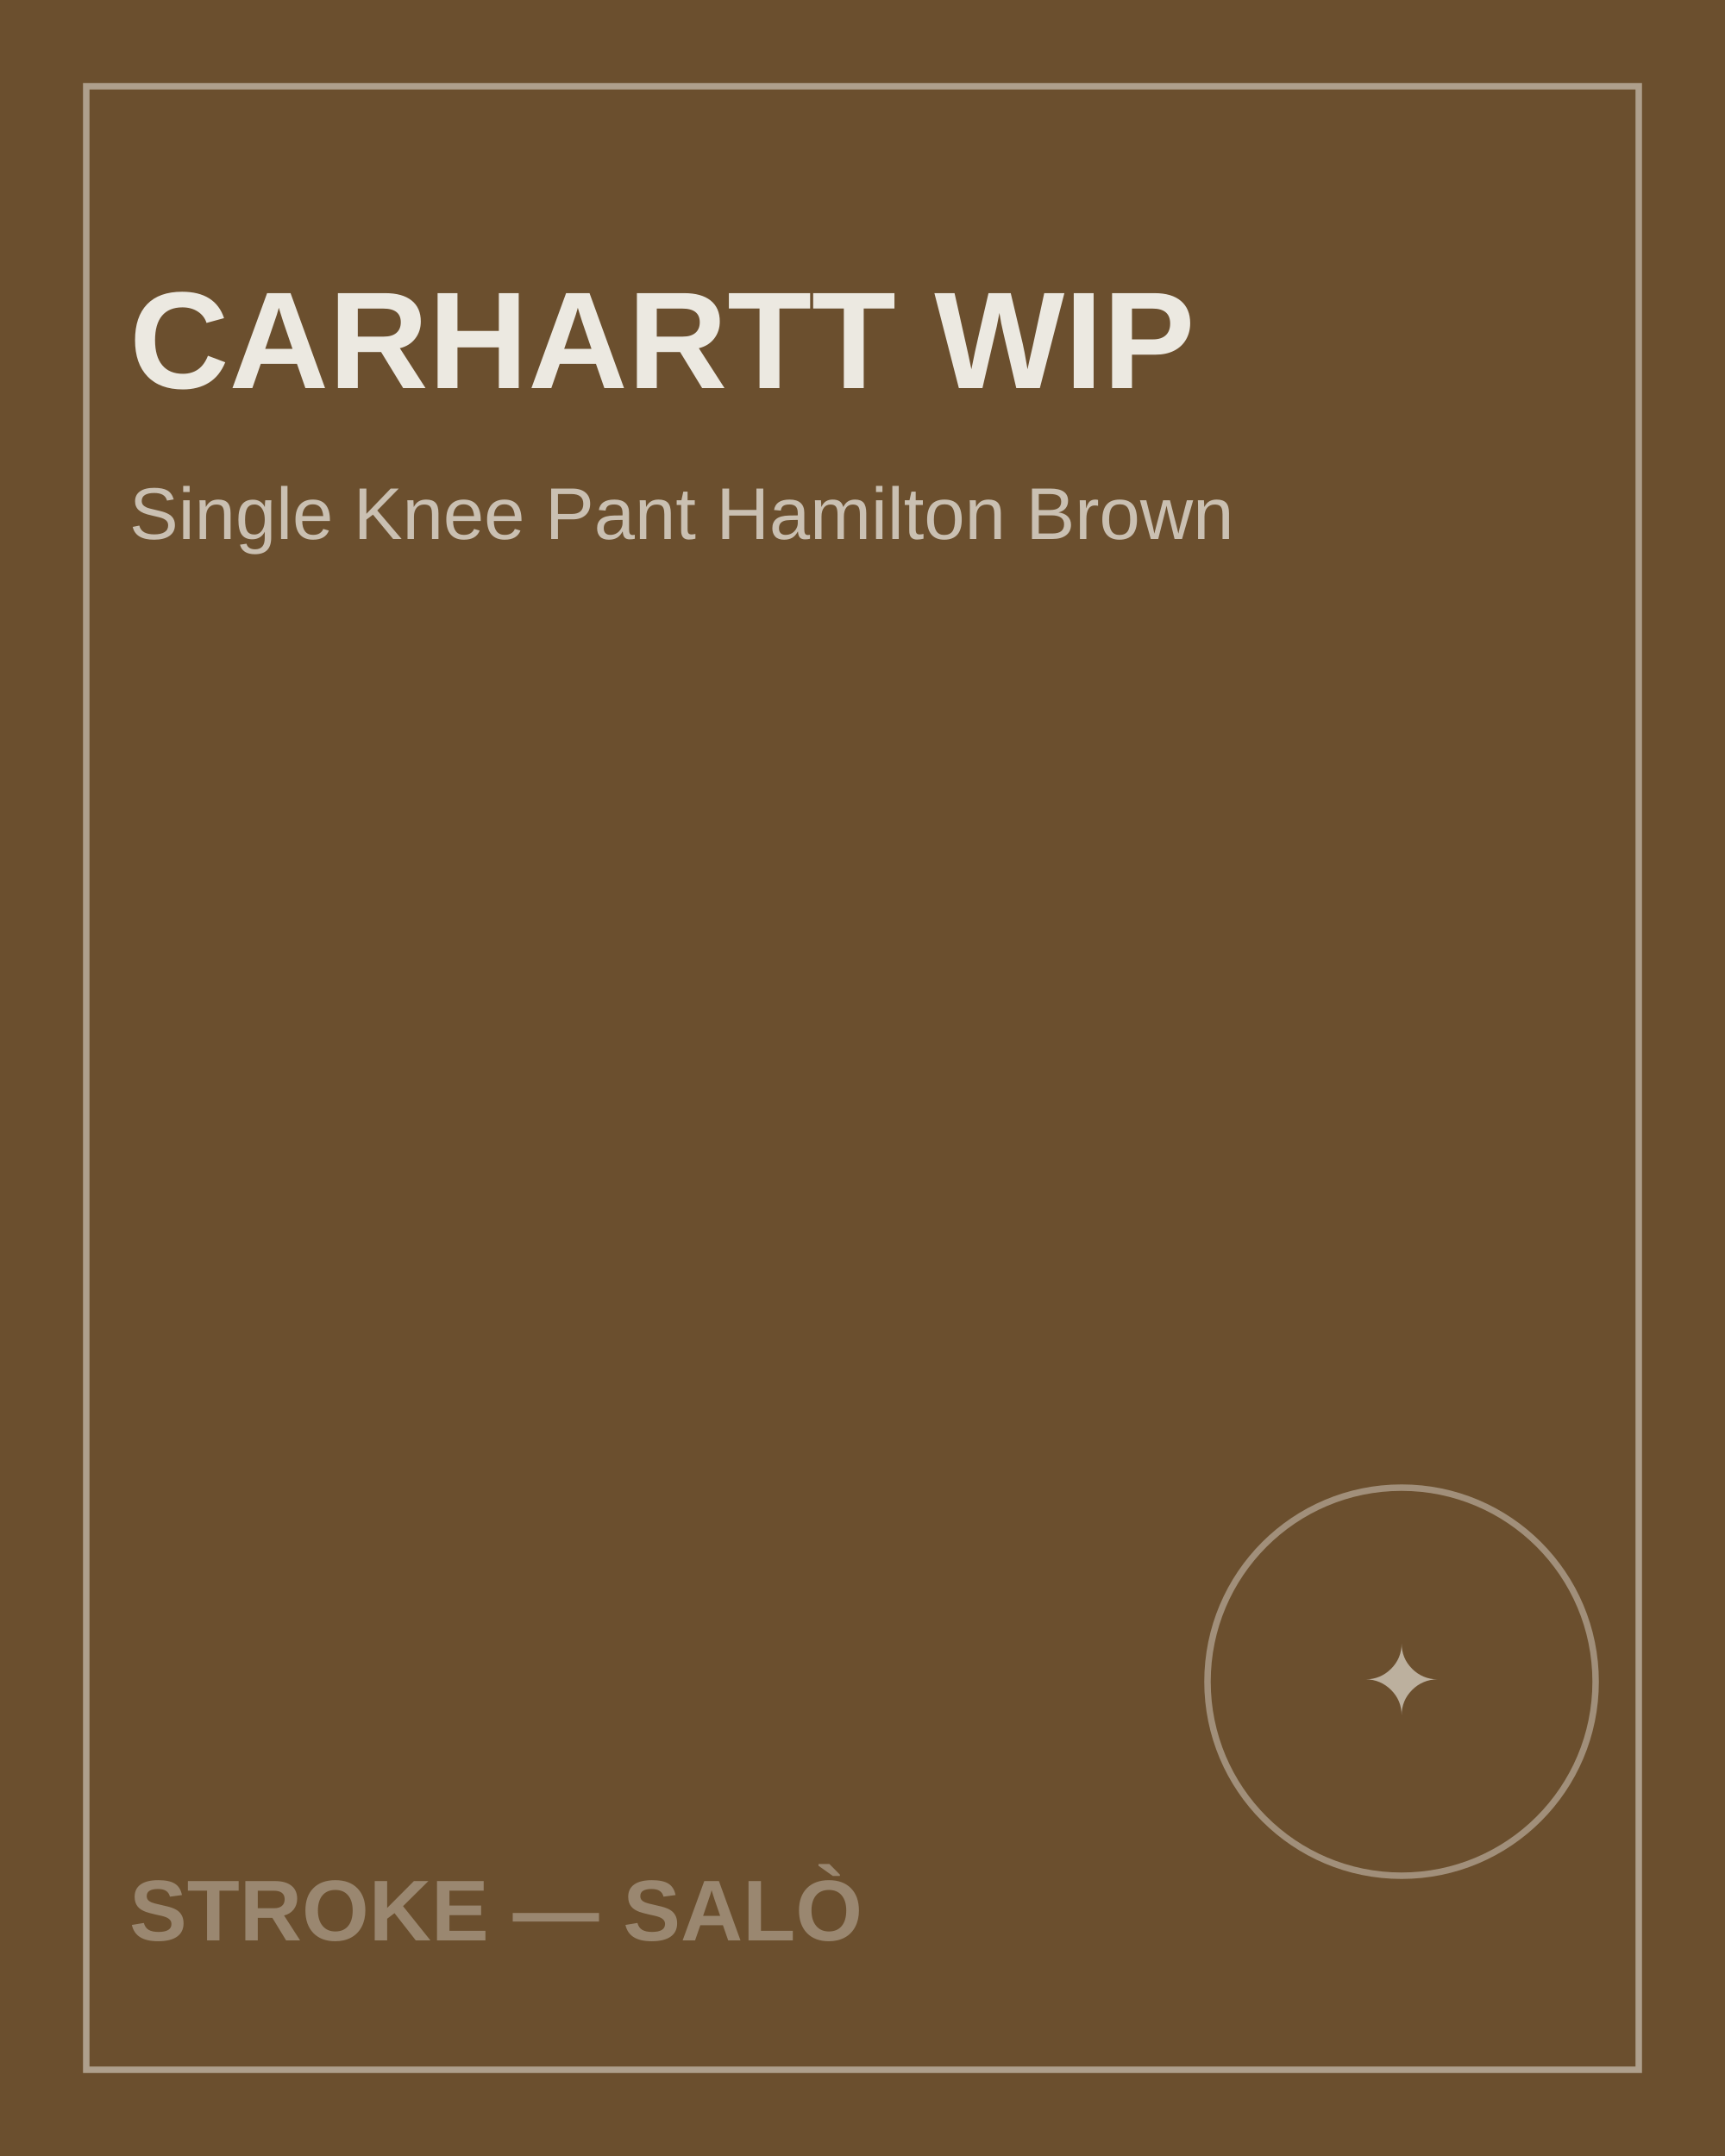
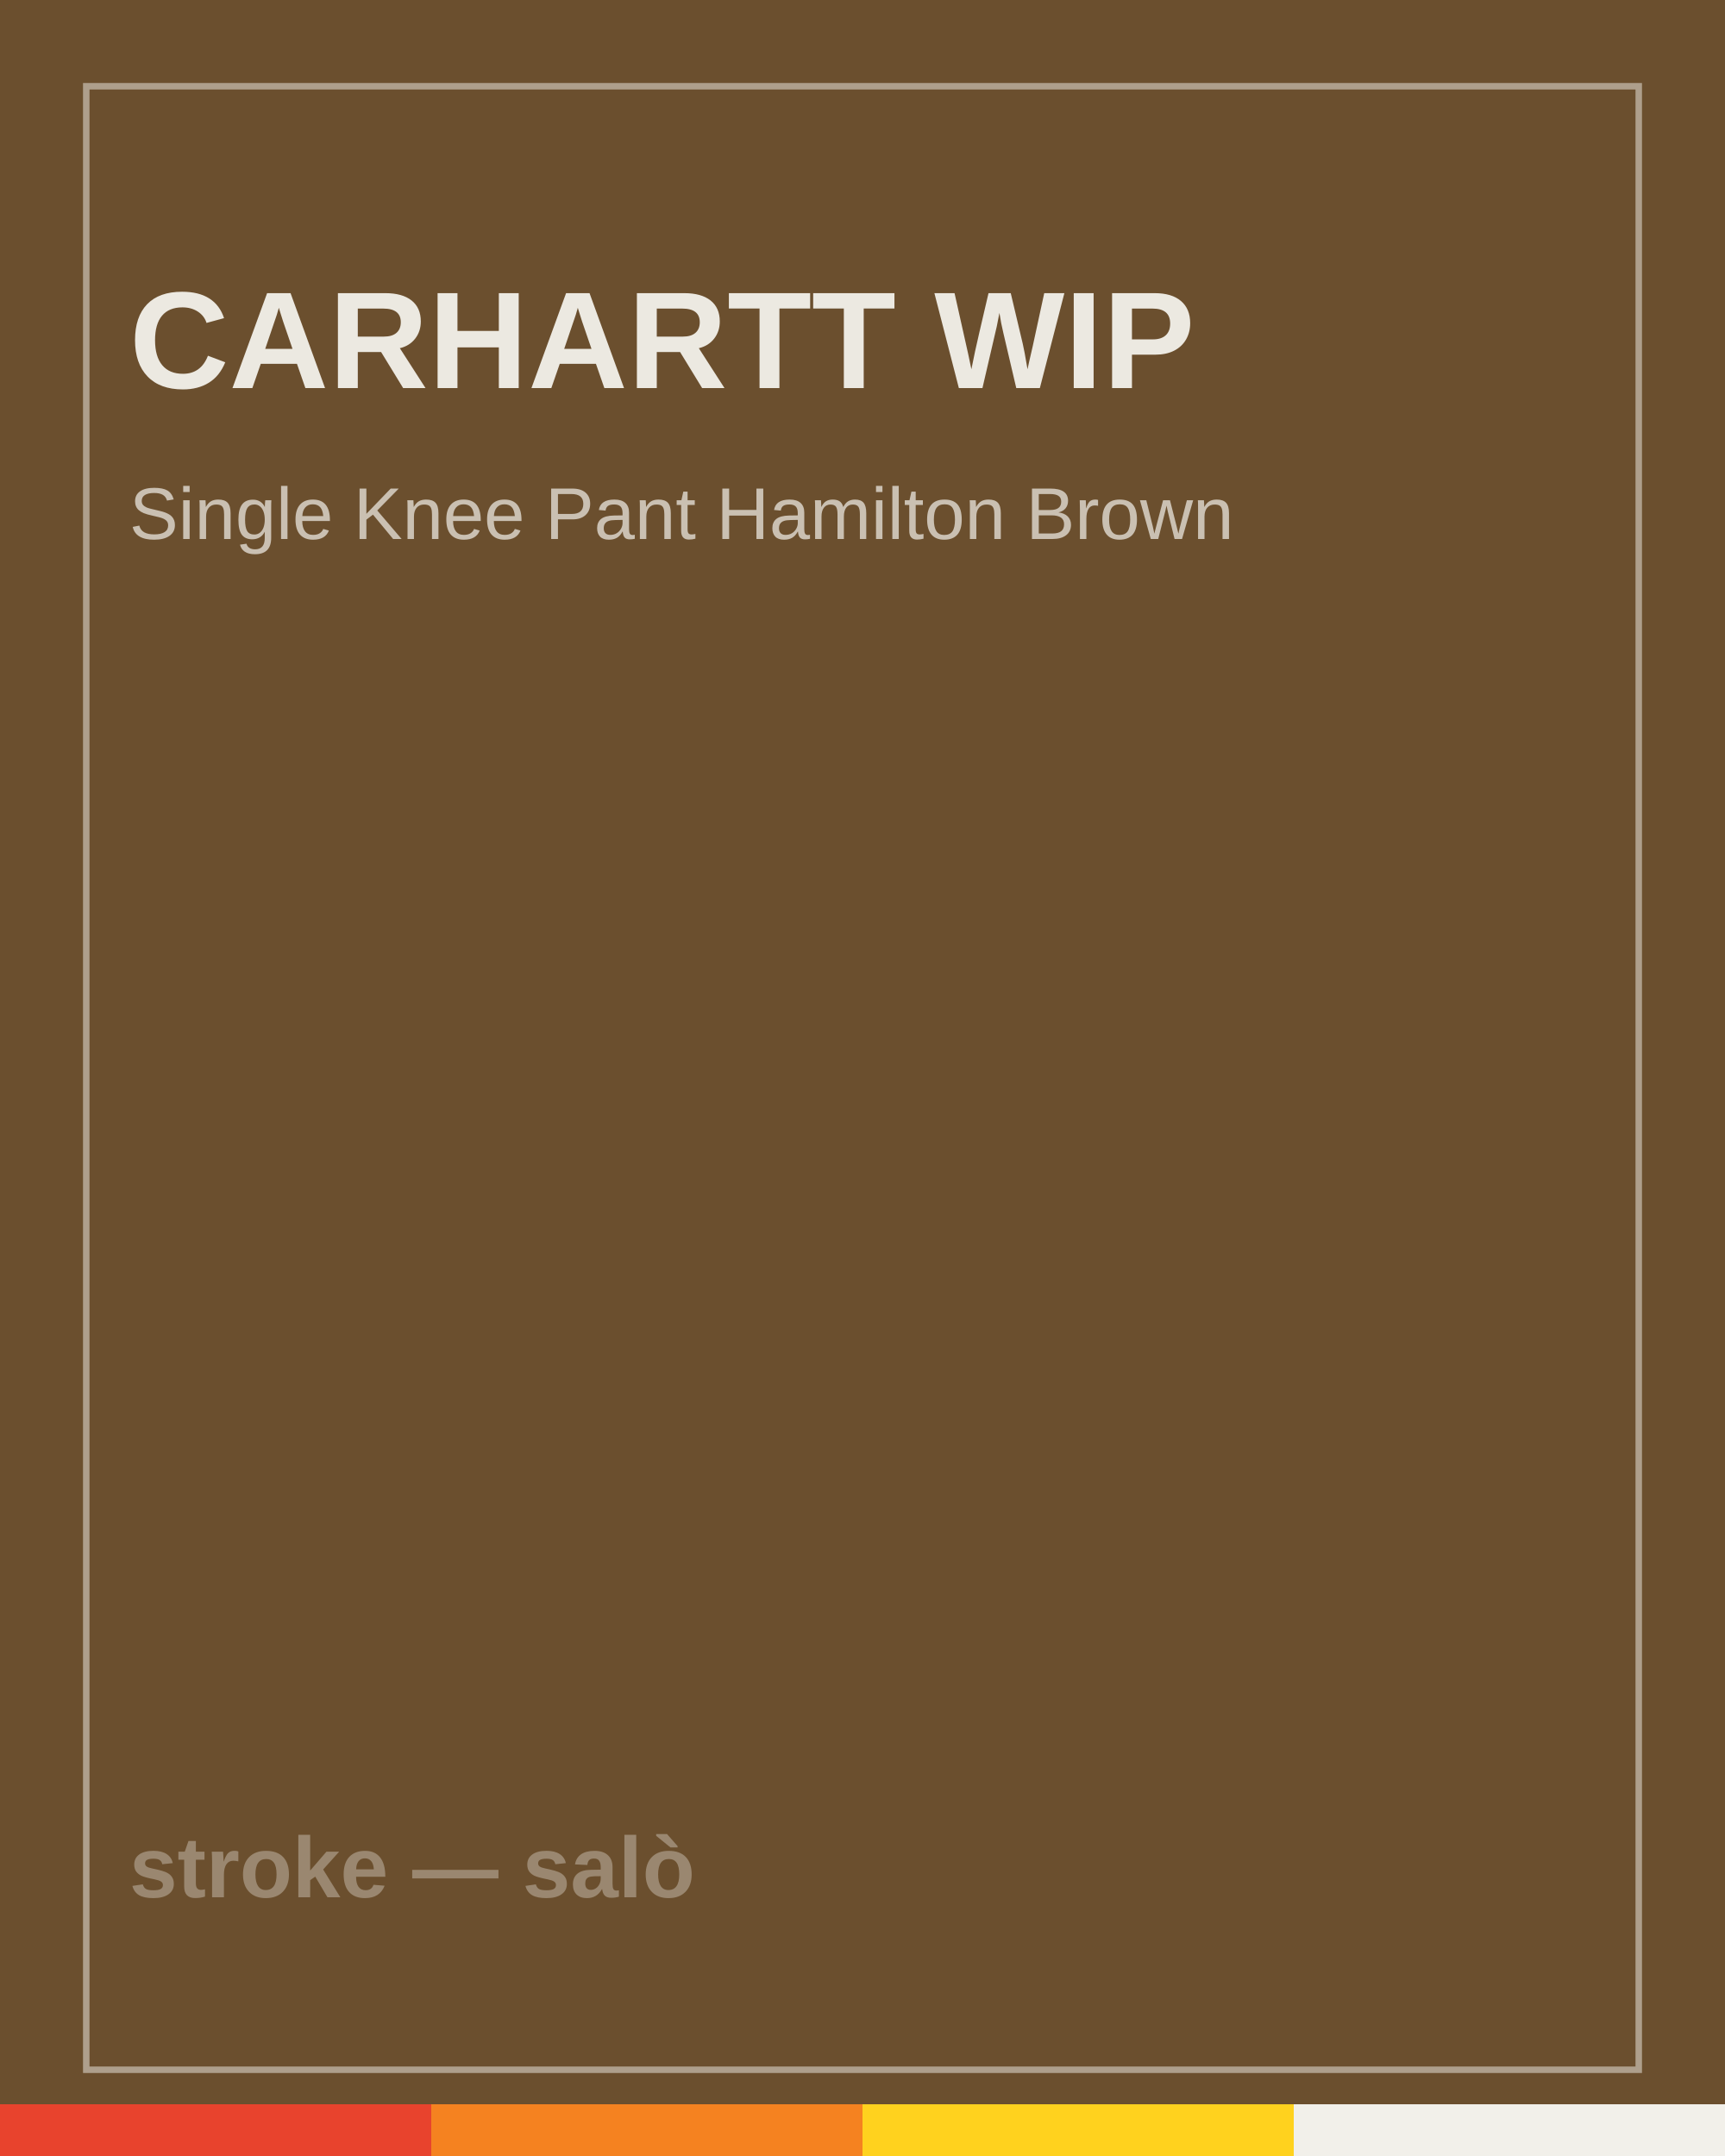
<svg xmlns="http://www.w3.org/2000/svg" width="800" height="1000" viewBox="0 0 800 1000">
  <rect width="800" height="1000" fill="#6b4f2e" />
  <rect x="40" y="40" width="720" height="920" fill="none" stroke="#f2f0ea" stroke-width="3" opacity="0.5" />
  <text x="60" y="180" font-family="Arial Black, Arial, sans-serif" font-size="64" font-weight="900" fill="#f2f0ea" opacity="0.95">CARHARTT WIP</text>
  <text x="60" y="250" font-family="Arial, sans-serif" font-size="34" fill="#f2f0ea" opacity="0.7">Single Knee Pant Hamilton Brown</text>
-   <text x="60" y="900" font-family="Arial Black, Arial, sans-serif" font-size="40" font-weight="900" fill="#f2f0ea" opacity="0.35">STROKE — SALÒ</text>
-   <circle cx="650" cy="780" r="90" fill="none" stroke="#f2f0ea" stroke-width="3" opacity="0.4" />
-   <text x="650" y="795" text-anchor="middle" font-family="Arial Black, Arial, sans-serif" font-size="44" font-weight="900" fill="#f2f0ea" opacity="0.6">✦</text>
+   <text x="60" y="880" font-family="Arial Black, Arial, sans-serif" font-size="40" font-weight="900" fill="#f2f0ea" opacity="0.35">stroke — salò</text>
+   <rect x="0" y="976" width="200" height="24" fill="#e8432d" />
+   <rect x="200" y="976" width="200" height="24" fill="#f58220" />
+   <rect x="400" y="976" width="200" height="24" fill="#ffd21e" />
+   <rect x="600" y="976" width="200" height="24" fill="#f2f0ea" />
</svg>
